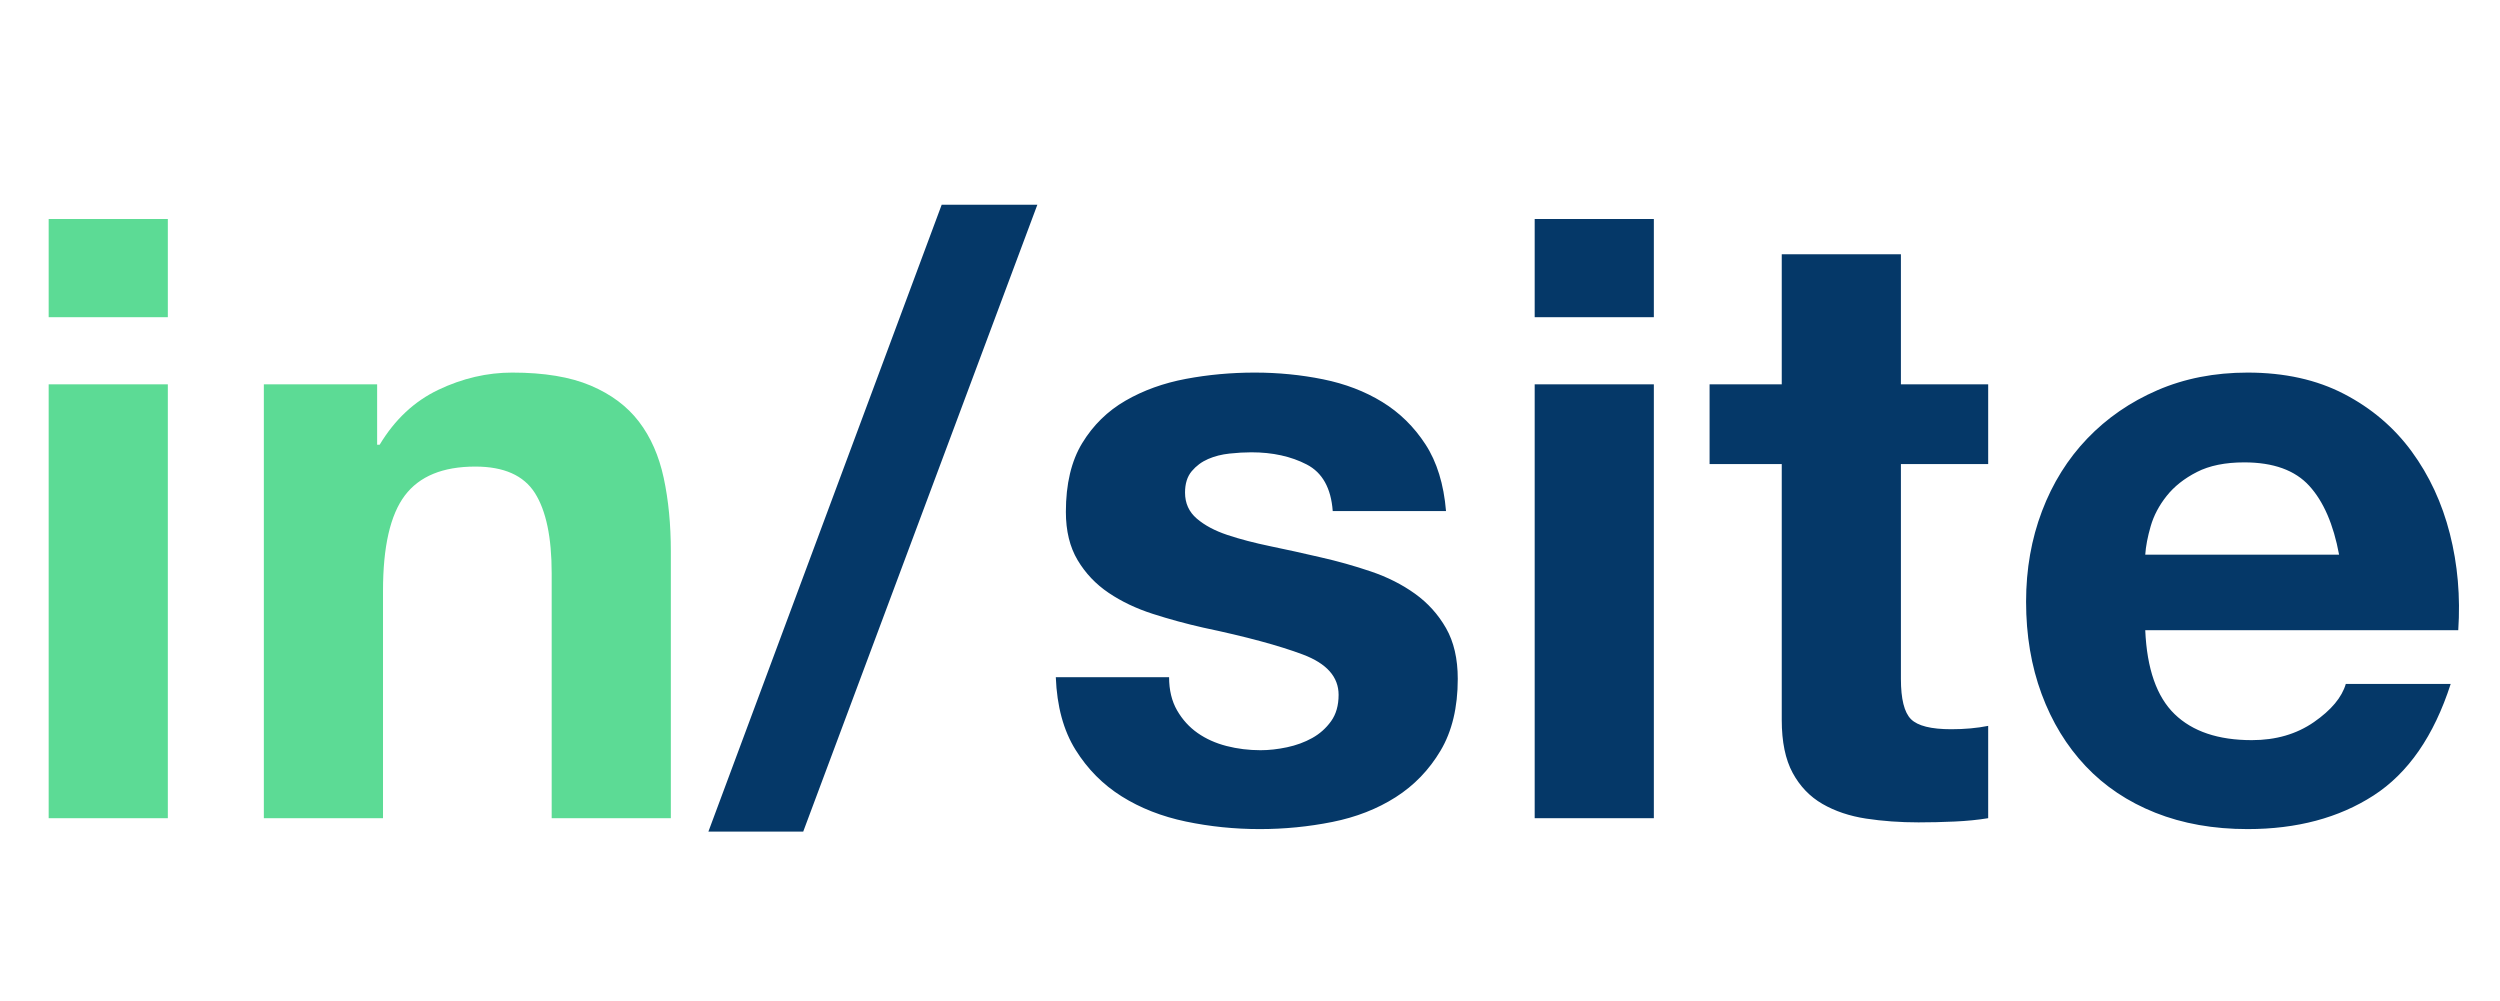
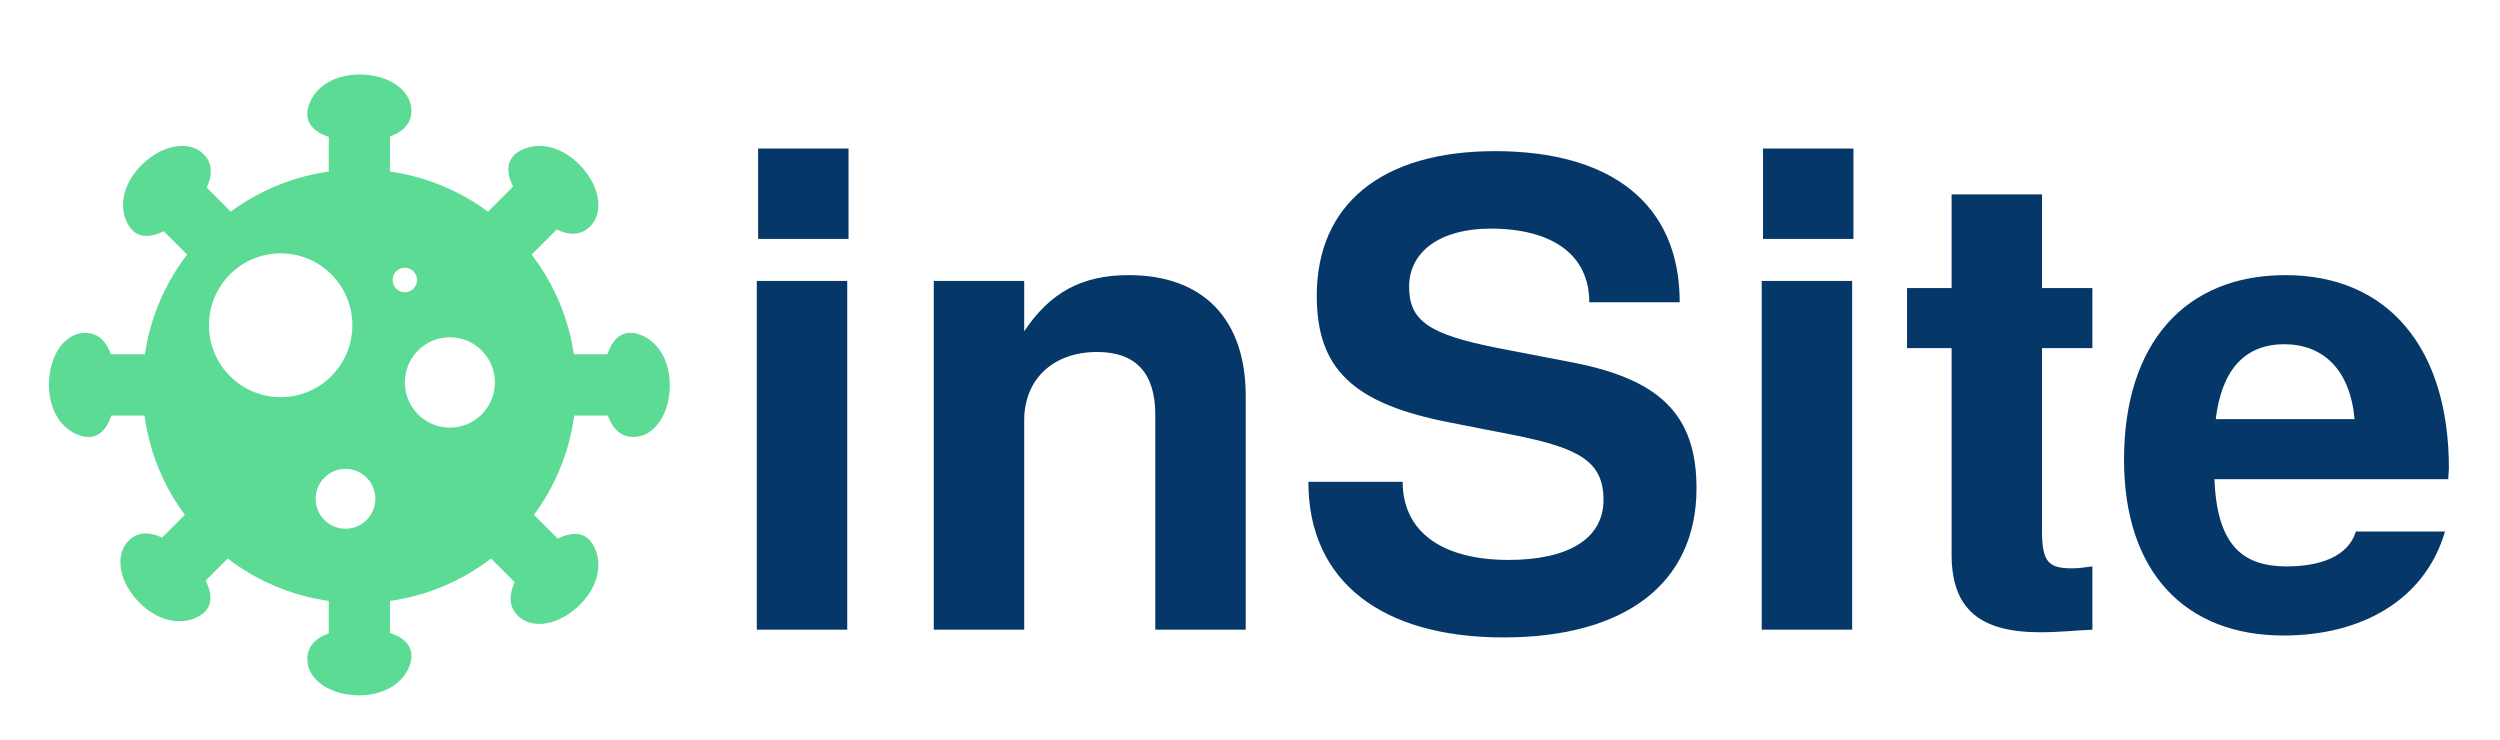
- <svg xmlns="http://www.w3.org/2000/svg" style="isolation:isolate" viewBox="0 0 286 114.432" width="286pt" height="114.432pt">
+ <svg xmlns="http://www.w3.org/2000/svg" style="isolation:isolate" viewBox="0 0 1200 355" width="1200pt" height="355pt">
  <defs>
-     <clipPath id="_clipPath_qVZQP1Vx16esH3YLq8Nfpg8ZFJsnsBKi">
-       <rect width="286" height="114.432" />
+     <clipPath id="_clipPath_Ce2kN0d562VVnvbGN0g80blyvN8TajOv">
+       <rect width="1200" height="355" />
    </clipPath>
  </defs>
-   <g clip-path="url(#_clipPath_qVZQP1Vx16esH3YLq8Nfpg8ZFJsnsBKi)">
-     <path d=" M 118.672 23.424 L 107.728 23.424 L 81.04 95.136 L 91.888 95.136 L 118.672 23.424 L 118.672 23.424 Z  M 133.744 77.472 L 133.744 77.472 L 120.784 77.472 L 120.784 77.472 Q 120.976 82.464 123.04 85.776 L 123.04 85.776 L 123.04 85.776 Q 125.104 89.088 128.32 91.104 L 128.32 91.104 L 128.32 91.104 Q 131.536 93.12 135.664 93.984 L 135.664 93.984 L 135.664 93.984 Q 139.792 94.848 144.112 94.848 L 144.112 94.848 L 144.112 94.848 Q 148.336 94.848 152.416 94.032 L 152.416 94.032 L 152.416 94.032 Q 156.496 93.216 159.664 91.2 L 159.664 91.2 L 159.664 91.2 Q 162.832 89.184 164.8 85.872 L 164.8 85.872 L 164.8 85.872 Q 166.768 82.56 166.768 77.664 L 166.768 77.664 L 166.768 77.664 Q 166.768 74.208 165.424 71.856 L 165.424 71.856 L 165.424 71.856 Q 164.08 69.504 161.872 67.92 L 161.872 67.92 L 161.872 67.92 Q 159.664 66.336 156.832 65.376 L 156.832 65.376 L 156.832 65.376 Q 154 64.416 151.024 63.744 L 151.024 63.744 L 151.024 63.744 Q 148.144 63.072 145.36 62.496 L 145.36 62.496 L 145.36 62.496 Q 142.576 61.92 140.416 61.2 L 140.416 61.2 L 140.416 61.2 Q 138.256 60.48 136.912 59.328 L 136.912 59.328 L 136.912 59.328 Q 135.568 58.176 135.568 56.352 L 135.568 56.352 L 135.568 56.352 Q 135.568 54.816 136.336 53.904 L 136.336 53.904 L 136.336 53.904 Q 137.104 52.992 138.208 52.512 L 138.208 52.512 L 138.208 52.512 Q 139.312 52.032 140.656 51.888 L 140.656 51.888 L 140.656 51.888 Q 142 51.744 143.152 51.744 L 143.152 51.744 L 143.152 51.744 Q 146.8 51.744 149.488 53.136 L 149.488 53.136 L 149.488 53.136 Q 152.176 54.528 152.464 58.464 L 152.464 58.464 L 165.424 58.464 L 165.424 58.464 Q 165.04 53.856 163.072 50.832 L 163.072 50.832 L 163.072 50.832 Q 161.104 47.808 158.128 45.984 L 158.128 45.984 L 158.128 45.984 Q 155.152 44.16 151.36 43.392 L 151.36 43.392 L 151.36 43.392 Q 147.568 42.624 143.536 42.624 L 143.536 42.624 L 143.536 42.624 Q 139.504 42.624 135.664 43.344 L 135.664 43.344 L 135.664 43.344 Q 131.824 44.064 128.752 45.84 L 128.752 45.84 L 128.752 45.84 Q 125.68 47.616 123.808 50.688 L 123.808 50.688 L 123.808 50.688 Q 121.936 53.76 121.936 58.56 L 121.936 58.56 L 121.936 58.56 Q 121.936 61.824 123.28 64.08 L 123.28 64.08 L 123.28 64.08 Q 124.624 66.336 126.832 67.824 L 126.832 67.824 L 126.832 67.824 Q 129.04 69.312 131.872 70.224 L 131.872 70.224 L 131.872 70.224 Q 134.704 71.136 137.68 71.808 L 137.68 71.808 L 137.68 71.808 Q 144.976 73.344 149.056 74.88 L 149.056 74.88 L 149.056 74.88 Q 153.136 76.416 153.136 79.488 L 153.136 79.488 L 153.136 79.488 Q 153.136 81.312 152.272 82.512 L 152.272 82.512 L 152.272 82.512 Q 151.408 83.712 150.112 84.432 L 150.112 84.432 L 150.112 84.432 Q 148.816 85.152 147.232 85.488 L 147.232 85.488 L 147.232 85.488 Q 145.648 85.824 144.208 85.824 L 144.208 85.824 L 144.208 85.824 Q 142.192 85.824 140.32 85.344 L 140.32 85.344 L 140.32 85.344 Q 138.448 84.864 137.008 83.856 L 137.008 83.856 L 137.008 83.856 Q 135.568 82.848 134.656 81.264 L 134.656 81.264 L 134.656 81.264 Q 133.744 79.68 133.744 77.472 Z  M 175.568 36.288 L 189.2 36.288 L 189.2 25.056 L 175.568 25.056 L 175.568 36.288 L 175.568 36.288 Z  M 189.2 43.968 L 175.568 43.968 L 175.568 93.6 L 189.2 93.6 L 189.2 43.968 L 189.2 43.968 Z  M 227.448 43.968 L 217.464 43.968 L 217.464 29.088 L 203.832 29.088 L 203.832 43.968 L 195.576 43.968 L 195.576 53.088 L 203.832 53.088 L 203.832 82.368 L 203.832 82.368 Q 203.832 86.112 205.08 88.416 L 205.08 88.416 L 205.08 88.416 Q 206.328 90.72 208.488 91.968 L 208.488 91.968 L 208.488 91.968 Q 210.648 93.216 213.48 93.648 L 213.48 93.648 L 213.48 93.648 Q 216.312 94.08 219.48 94.08 L 219.48 94.08 L 219.48 94.08 Q 221.496 94.08 223.608 93.984 L 223.608 93.984 L 223.608 93.984 Q 225.72 93.888 227.448 93.6 L 227.448 93.6 L 227.448 83.04 L 227.448 83.04 Q 226.488 83.232 225.432 83.328 L 225.432 83.328 L 225.432 83.328 Q 224.376 83.424 223.224 83.424 L 223.224 83.424 L 223.224 83.424 Q 219.768 83.424 218.616 82.272 L 218.616 82.272 L 218.616 82.272 Q 217.464 81.12 217.464 77.664 L 217.464 77.664 L 217.464 53.088 L 227.448 53.088 L 227.448 43.968 L 227.448 43.968 Z  M 267.592 63.456 L 267.592 63.456 L 245.416 63.456 L 245.416 63.456 Q 245.512 62.016 246.04 60.192 L 246.04 60.192 L 246.04 60.192 Q 246.568 58.368 247.864 56.736 L 247.864 56.736 L 247.864 56.736 Q 249.16 55.104 251.32 54 L 251.32 54 L 251.32 54 Q 253.48 52.896 256.744 52.896 L 256.744 52.896 L 256.744 52.896 Q 261.736 52.896 264.184 55.584 L 264.184 55.584 L 264.184 55.584 Q 266.632 58.272 267.592 63.456 Z  M 245.416 72.096 L 245.416 72.096 L 281.224 72.096 L 281.224 72.096 Q 281.608 66.336 280.264 61.056 L 280.264 61.056 L 280.264 61.056 Q 278.92 55.776 275.896 51.648 L 275.896 51.648 L 275.896 51.648 Q 272.872 47.52 268.168 45.072 L 268.168 45.072 L 268.168 45.072 Q 263.464 42.624 257.128 42.624 L 257.128 42.624 L 257.128 42.624 Q 251.464 42.624 246.808 44.64 L 246.808 44.64 L 246.808 44.64 Q 242.152 46.656 238.792 50.16 L 238.792 50.16 L 238.792 50.16 Q 235.432 53.664 233.608 58.464 L 233.608 58.464 L 233.608 58.464 Q 231.784 63.264 231.784 68.832 L 231.784 68.832 L 231.784 68.832 Q 231.784 74.592 233.56 79.392 L 233.56 79.392 L 233.56 79.392 Q 235.336 84.192 238.6 87.648 L 238.6 87.648 L 238.6 87.648 Q 241.864 91.104 246.568 92.976 L 246.568 92.976 L 246.568 92.976 Q 251.272 94.848 257.128 94.848 L 257.128 94.848 L 257.128 94.848 Q 265.576 94.848 271.528 91.008 L 271.528 91.008 L 271.528 91.008 Q 277.48 87.168 280.36 78.24 L 280.36 78.24 L 268.36 78.24 L 268.36 78.24 Q 267.688 80.544 264.712 82.608 L 264.712 82.608 L 264.712 82.608 Q 261.736 84.672 257.608 84.672 L 257.608 84.672 L 257.608 84.672 Q 251.848 84.672 248.776 81.696 L 248.776 81.696 L 248.776 81.696 Q 245.704 78.72 245.416 72.096 Z " fill="rgb(5,56,104)" />
-     <path d=" M 5.568 36.288 L 19.2 36.288 L 19.2 25.056 L 5.568 25.056 L 5.568 36.288 L 5.568 36.288 Z  M 19.2 43.968 L 5.568 43.968 L 5.568 93.6 L 19.2 93.6 L 19.2 43.968 L 19.2 43.968 Z  M 43.144 43.968 L 30.184 43.968 L 30.184 93.6 L 43.816 93.6 L 43.816 67.584 L 43.816 67.584 Q 43.816 60 46.312 56.688 L 46.312 56.688 L 46.312 56.688 Q 48.808 53.376 54.376 53.376 L 54.376 53.376 L 54.376 53.376 Q 59.272 53.376 61.192 56.4 L 61.192 56.4 L 61.192 56.4 Q 63.112 59.424 63.112 65.568 L 63.112 65.568 L 63.112 93.6 L 76.744 93.6 L 76.744 63.072 L 76.744 63.072 Q 76.744 58.464 75.928 54.672 L 75.928 54.672 L 75.928 54.672 Q 75.112 50.88 73.096 48.24 L 73.096 48.24 L 73.096 48.24 Q 71.08 45.6 67.576 44.112 L 67.576 44.112 L 67.576 44.112 Q 64.072 42.624 58.6 42.624 L 58.6 42.624 L 58.6 42.624 Q 54.28 42.624 50.152 44.592 L 50.152 44.592 L 50.152 44.592 Q 46.024 46.56 43.432 50.88 L 43.432 50.88 L 43.144 50.88 L 43.144 43.968 L 43.144 43.968 Z " fill="rgb(92,219,149)" />
+   <g clip-path="url(#_clipPath_Ce2kN0d562VVnvbGN0g80blyvN8TajOv)">
+     <g>
+       <g>
+         <circle vector-effect="non-scaling-stroke" cx="172.5" cy="185.401" r="104.09" fill="rgb(92,219,149)" />
+         <g>
+           <path d=" M 157.81 60.943 L 187.19 60.943 L 187.19 97.878 L 157.81 97.878 L 157.81 60.943 Z " fill="rgb(92,219,149)" />
+           <path d=" M 147.891 51.709 C 150.075 43.02 158.987 35.76 172.655 35.76 C 186.322 35.76 196.495 42.927 197.418 51.709 C 198.549 62.464 187.771 67.599 172.655 67.659 C 156.583 67.722 145.216 62.356 147.891 51.709 Z " fill="rgb(92,219,149)" />
+           <path d=" M 187.19 308.577 L 157.81 308.577 L 157.81 271.642 L 187.19 271.642 L 187.19 308.577 Z " fill="rgb(92,219,149)" />
+           <path d=" M 197.109 317.811 C 194.925 326.5 186.013 333.76 172.345 333.76 C 158.678 333.76 148.505 326.593 147.582 317.811 C 146.451 307.056 157.229 301.921 172.345 301.861 C 188.417 301.798 199.784 307.164 197.109 317.811 Z " fill="rgb(92,219,149)" />
+         </g>
+         <g>
+           <path d=" M 48.683 199.45 L 48.683 188.537 L 48.683 170.07 L 85.618 170.07 L 85.618 199.45 L 48.683 199.45 Z " fill="rgb(92,219,149)" />
+           <path d=" M 39.449 209.369 C 30.76 207.185 23.5 198.273 23.5 184.605 C 23.5 170.938 30.667 160.765 39.449 159.842 C 50.204 158.711 55.339 169.489 55.399 184.605 C 55.462 200.677 50.096 212.044 39.449 209.369 Z " fill="rgb(92,219,149)" />
+           <path d=" M 296.317 170.07 L 296.317 199.45 L 259.382 199.45 L 259.382 170.07 L 296.317 170.07 Z " fill="rgb(92,219,149)" />
+           <path d=" M 305.551 160.151 C 314.24 162.335 321.5 171.247 321.5 184.915 C 321.5 198.582 314.333 208.755 305.551 209.678 C 294.796 210.809 289.661 200.031 289.601 184.915 C 289.538 168.843 294.904 157.476 305.551 160.151 Z " fill="rgb(92,219,149)" />
+         </g>
+         <g>
+           <path d=" M 75.202 107.596 L 95.977 86.821 L 122.094 112.938 L 101.319 133.713 L 75.202 107.596 Z " fill="rgb(92,219,149)" />
+           <path d=" M 61.659 108.08 C 57.059 100.391 58.228 88.956 67.892 79.292 C 77.556 69.627 89.817 67.502 96.68 73.059 C 105.084 79.864 101.094 91.117 90.447 101.847 C 79.128 113.256 67.296 117.5 61.659 108.08 Z " fill="rgb(92,219,149)" />
+           <path d=" M 271.081 261.924 L 250.306 282.699 L 224.188 256.582 L 244.963 235.807 L 271.081 261.924 Z " fill="rgb(92,219,149)" />
+           <path d=" M 284.623 261.44 C 289.224 269.129 288.055 280.564 278.391 290.228 C 268.727 299.893 256.466 302.018 249.603 296.461 C 241.198 289.656 245.189 278.403 255.835 267.673 C 267.155 256.264 278.987 252.02 284.623 261.44 Z " fill="rgb(92,219,149)" />
+         </g>
+         <g>
+           <path d=" M 249.664 86.179 L 270.439 106.954 L 244.322 133.072 L 223.547 112.297 L 249.664 86.179 Z " fill="rgb(92,219,149)" />
+           <path d=" M 249.18 72.637 C 256.869 68.036 268.304 69.205 277.968 78.869 C 287.633 88.533 289.758 100.794 284.201 107.657 C 277.396 116.062 266.143 112.071 255.413 101.425 C 244.004 90.105 239.76 78.273 249.18 72.637 Z " fill="rgb(92,219,149)" />
+           <path d=" M 95.336 282.058 L 74.561 261.283 L 100.678 235.166 L 121.453 255.941 L 95.336 282.058 Z " fill="rgb(92,219,149)" />
+           <path d=" M 95.82 295.601 C 88.131 300.201 76.696 299.032 67.032 289.368 C 57.367 279.704 55.242 267.443 60.799 260.58 C 67.604 252.176 78.857 256.166 89.587 266.813 C 100.996 278.132 105.24 289.964 95.82 295.601 Z " fill="rgb(92,219,149)" />
+         </g>
+         <ellipse vector-effect="non-scaling-stroke" cx="134.725" cy="156.12" rx="34.417" ry="34.516" fill="rgb(255,255,255)" />
+         <ellipse vector-effect="non-scaling-stroke" cx="165.842" cy="239.422" rx="14.328" ry="14.369" fill="rgb(255,255,255)" />
+         <ellipse vector-effect="non-scaling-stroke" cx="215.943" cy="183.577" rx="21.618" ry="21.68" fill="rgb(255,255,255)" />
+         <ellipse vector-effect="non-scaling-stroke" cx="194.325" cy="134.399" rx="5.864" ry="5.881" fill="rgb(255,255,255)" />
+       </g>
+     </g>
+     <g clip-path="url(#_clipPath_nj8FnPuZxh3jCUsEN6AKV2It4x0UuP7J)">
+       <text transform="matrix(1,0,0,1,342.5,302.25)" style="font-family:'Helvetica Neue';font-weight:700;font-size:310px;font-style:normal;fill:#053868;stroke:none;">inSite</text>
+     </g>
+     <defs>
+       <clipPath id="_clipPath_nj8FnPuZxh3jCUsEN6AKV2It4x0UuP7J">
+         <rect x="0" y="0" width="834" height="369.52" transform="matrix(1,0,0,1,342.5,0)" />
+       </clipPath>
+     </defs>
  </g>
</svg>
